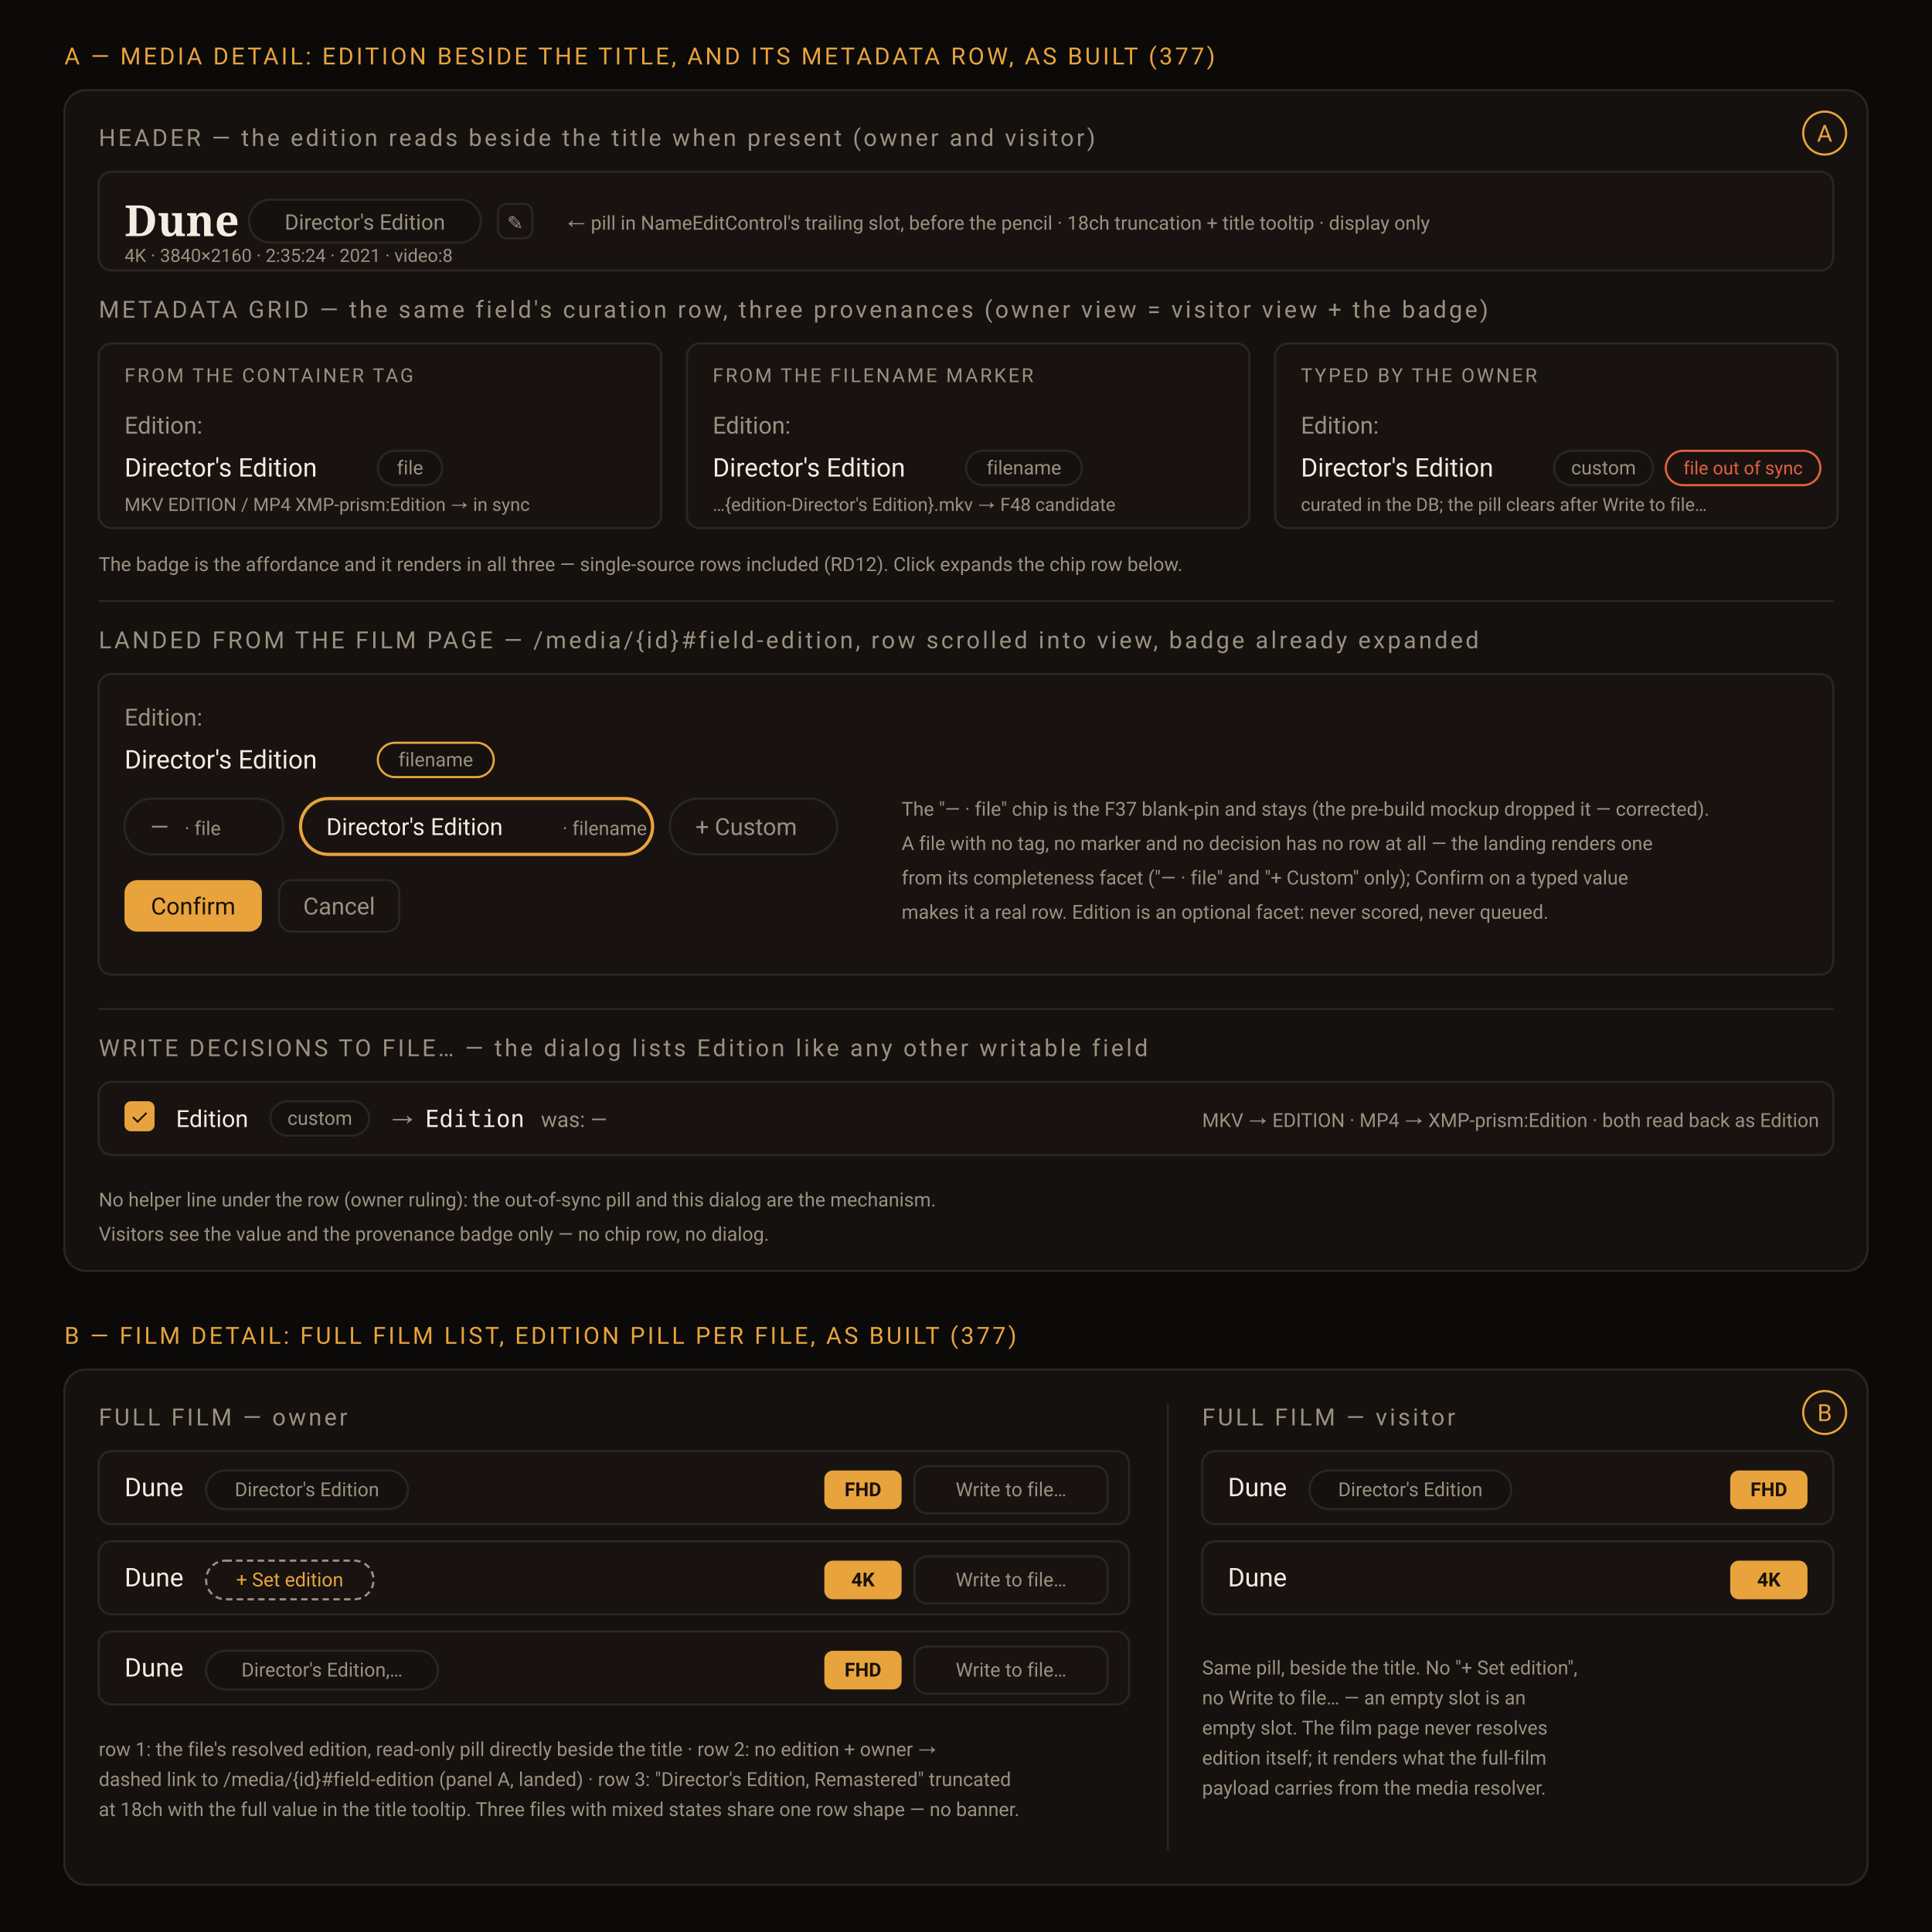
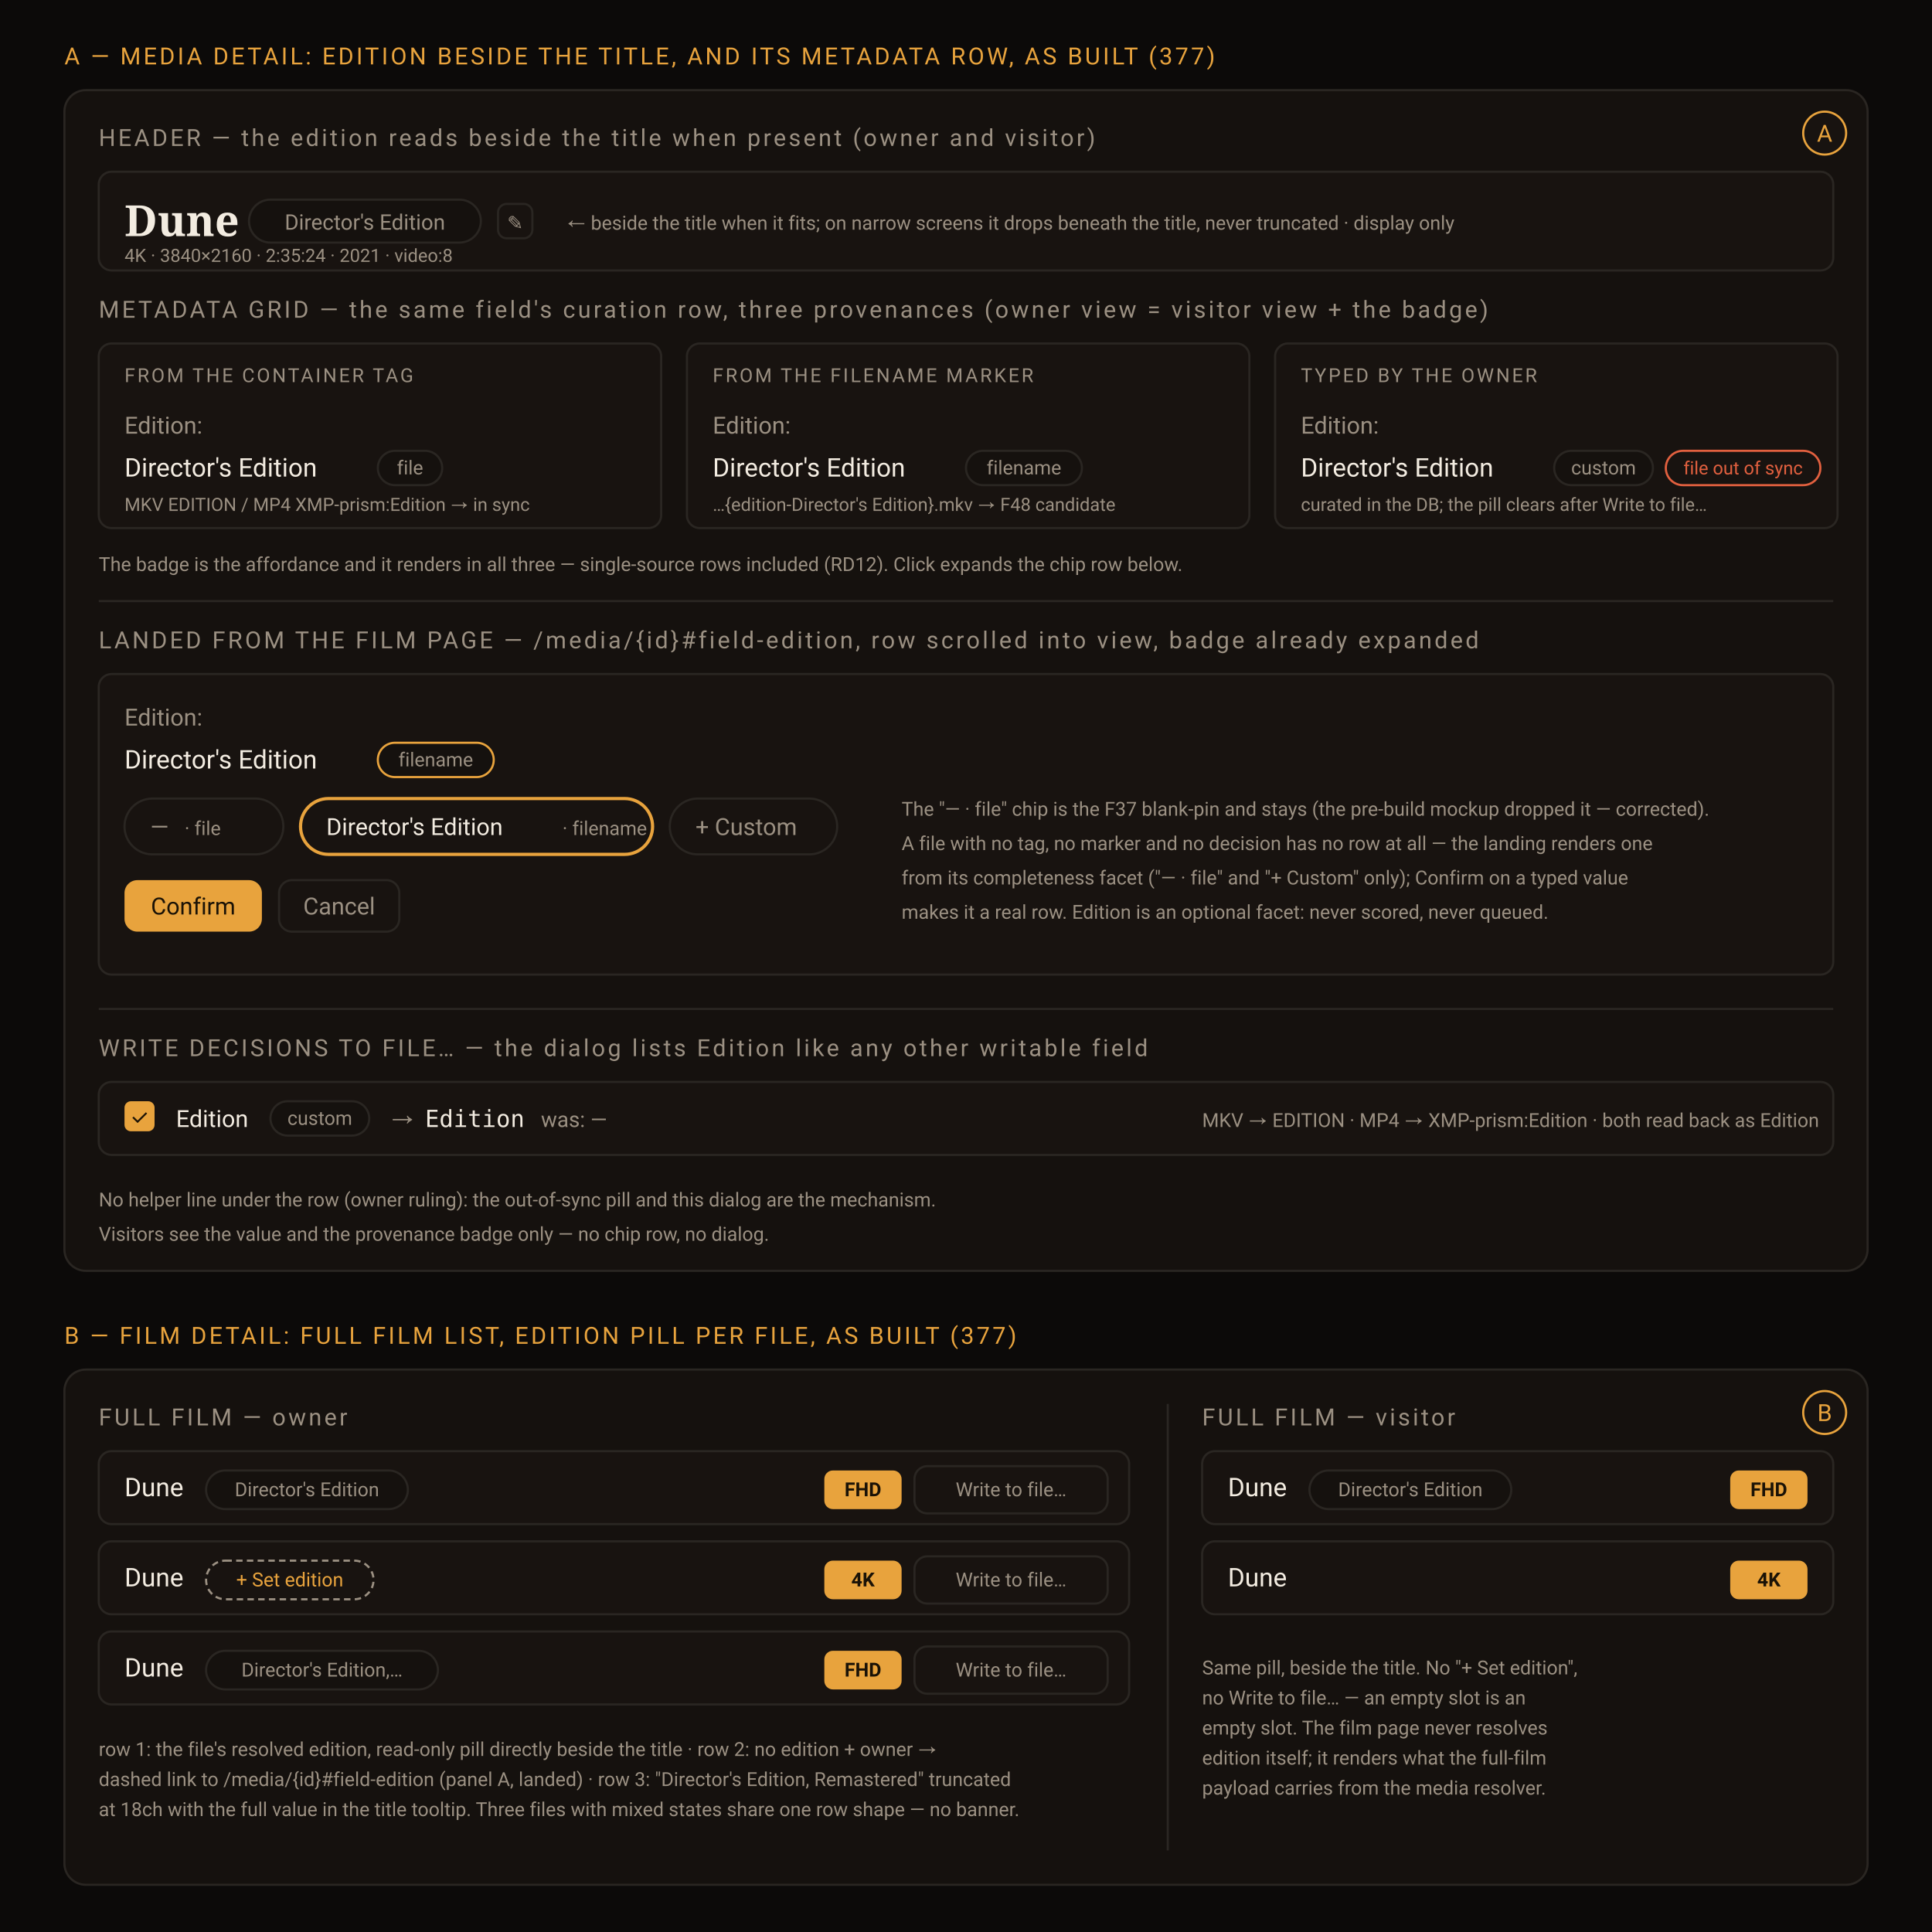
<svg xmlns="http://www.w3.org/2000/svg" width="900" height="900" viewBox="0 0 900 900" font-family="ui-sans-serif, -apple-system, 'Segoe UI', Roboto, Helvetica, Arial, sans-serif">
  <rect width="900" height="900" fill="#0c0a09" />
  <text x="30" y="30" fill="#e8a33d" font-size="11" letter-spacing="1.2">A — MEDIA DETAIL: EDITION BESIDE THE TITLE, AND ITS METADATA ROW, AS BUILT (377)</text>
  <rect x="30" y="42" width="840" height="550" rx="10" fill="#15110e" stroke="#2a2622" stroke-width="1" />
  <text x="46" y="68" fill="#9b9082" font-size="11" letter-spacing="1.2">HEADER — the edition reads beside the title when present (owner and visitor)</text>
  <rect x="46" y="80" width="808" height="46" rx="6" fill="#181310" stroke="#2a2622" stroke-width="1" />
  <text x="58" y="110" fill="#f3ece1" font-size="20" font-weight="600" font-family="'Fraunces Variable', serif">Dune</text>
  <rect x="116" y="93" width="108" height="20" rx="10" fill="#15110e" stroke="#2a2622" stroke-width="1" />
  <text x="170" y="107" fill="#9b9082" font-size="10" text-anchor="middle">Director's Edition</text>
  <rect x="232" y="95" width="16" height="16" rx="4" fill="#181310" stroke="#2a2622" stroke-width="1" />
  <text x="240" y="107" fill="#9b9082" font-size="9" text-anchor="middle">✎</text>
-   <text x="264" y="107" fill="#9b9082" font-size="9">← pill in NameEditControl's trailing slot, before the pencil · 18ch truncation + title tooltip · display only</text>
+   <text x="264" y="107" fill="#9b9082" font-size="9">← beside the title when it fits; on narrow screens it drops beneath the title, never truncated · display only</text>
  <text x="58" y="122" fill="#9b9082" font-size="8.5">4K · 3840×2160 · 2:35:24 · 2021 · video:8</text>
  <text x="46" y="148" fill="#9b9082" font-size="11" letter-spacing="1.2">METADATA GRID — the same field's curation row, three provenances (owner view = visitor view + the badge)</text>
  <rect x="46" y="160" width="262" height="86" rx="6" fill="#181310" stroke="#2a2622" stroke-width="1" />
  <text x="58" y="178" fill="#9b9082" font-size="9" letter-spacing="1">FROM THE CONTAINER TAG</text>
  <text x="58" y="202" fill="#9b9082" font-size="11">Edition:</text>
  <text x="58" y="222" fill="#f3ece1" font-size="12">Director's Edition</text>
  <rect x="176" y="210" width="30" height="16" rx="8" fill="#15110e" stroke="#2a2622" stroke-width="1" />
  <text x="191" y="221" fill="#9b9082" font-size="9" text-anchor="middle">file</text>
  <text x="58" y="238" fill="#9b9082" font-size="8.5">MKV EDITION / MP4 XMP-prism:Edition → in sync</text>
  <rect x="320" y="160" width="262" height="86" rx="6" fill="#181310" stroke="#2a2622" stroke-width="1" />
  <text x="332" y="178" fill="#9b9082" font-size="9" letter-spacing="1">FROM THE FILENAME MARKER</text>
  <text x="332" y="202" fill="#9b9082" font-size="11">Edition:</text>
  <text x="332" y="222" fill="#f3ece1" font-size="12">Director's Edition</text>
  <rect x="450" y="210" width="54" height="16" rx="8" fill="#15110e" stroke="#2a2622" stroke-width="1" />
  <text x="477" y="221" fill="#9b9082" font-size="9" text-anchor="middle">filename</text>
  <text x="332" y="238" fill="#9b9082" font-size="8.5">…{edition-Director's Edition}.mkv → F48 candidate</text>
  <rect x="594" y="160" width="262" height="86" rx="6" fill="#181310" stroke="#2a2622" stroke-width="1" />
  <text x="606" y="178" fill="#9b9082" font-size="9" letter-spacing="1">TYPED BY THE OWNER</text>
  <text x="606" y="202" fill="#9b9082" font-size="11">Edition:</text>
  <text x="606" y="222" fill="#f3ece1" font-size="12">Director's Edition</text>
  <rect x="724" y="210" width="46" height="16" rx="8" fill="#15110e" stroke="#2a2622" stroke-width="1" />
  <text x="747" y="221" fill="#9b9082" font-size="9" text-anchor="middle">custom</text>
  <rect x="776" y="210" width="72" height="16" rx="8" fill="none" stroke="#e2603f" stroke-width="1" />
  <text x="812" y="221" fill="#e2603f" font-size="8.5" text-anchor="middle">file out of sync</text>
  <text x="606" y="238" fill="#9b9082" font-size="8.5">curated in the DB; the pill clears after Write to file…</text>
  <text x="46" y="266" fill="#9b9082" font-size="9">The badge is the affordance and it renders in all three — single-source rows included (RD12). Click expands the chip row below.</text>
  <line x1="46" y1="280" x2="854" y2="280" stroke="#2a2622" stroke-width="1" />
  <text x="46" y="302" fill="#9b9082" font-size="11" letter-spacing="1.2">LANDED FROM THE FILM PAGE — /media/{id}#field-edition, row scrolled into view, badge already expanded</text>
  <rect x="46" y="314" width="808" height="140" rx="6" fill="#181310" stroke="#2a2622" stroke-width="1" />
  <text x="58" y="338" fill="#9b9082" font-size="11">Edition:</text>
  <text x="58" y="358" fill="#f3ece1" font-size="12">Director's Edition</text>
  <rect x="176" y="346" width="54" height="16" rx="8" fill="#15110e" stroke="#e8a33d" stroke-width="1" />
  <text x="203" y="357" fill="#9b9082" font-size="9" text-anchor="middle">filename</text>
  <rect x="58" y="372" width="74" height="26" rx="13" fill="#181310" stroke="#2a2622" stroke-width="1" />
  <text x="70" y="389" fill="#9b9082" font-size="11">—</text>
  <text x="86" y="389" fill="#9b9082" font-size="9">· file</text>
  <rect x="140" y="372" width="164" height="26" rx="13" fill="#181310" stroke="#e8a33d" stroke-width="1.5" />
  <text x="152" y="389" fill="#f3ece1" font-size="11">Director's Edition</text>
  <text x="262" y="389" fill="#9b9082" font-size="9">· filename</text>
  <rect x="312" y="372" width="78" height="26" rx="13" fill="#181310" stroke="#2a2622" stroke-width="1" />
  <text x="324" y="389" fill="#9b9082" font-size="11">+ Custom</text>
  <rect x="58" y="410" width="64" height="24" rx="6" fill="#e8a33d" />
  <text x="90" y="426" fill="#1a1206" font-size="11" text-anchor="middle">Confirm</text>
  <rect x="130" y="410" width="56" height="24" rx="6" fill="#181310" stroke="#2a2622" stroke-width="1" />
  <text x="158" y="426" fill="#9b9082" font-size="11" text-anchor="middle">Cancel</text>
  <text x="420" y="380" fill="#9b9082" font-size="9">The "— · file" chip is the F37 blank-pin and stays (the pre-build mockup dropped it — corrected).</text>
  <text x="420" y="396" fill="#9b9082" font-size="9">A file with no tag, no marker and no decision has no row at all — the landing renders one</text>
  <text x="420" y="412" fill="#9b9082" font-size="9">from its completeness facet ("— · file" and "+ Custom" only); Confirm on a typed value</text>
  <text x="420" y="428" fill="#9b9082" font-size="9">makes it a real row. Edition is an optional facet: never scored, never queued.</text>
  <line x1="46" y1="470" x2="854" y2="470" stroke="#2a2622" stroke-width="1" />
  <text x="46" y="492" fill="#9b9082" font-size="11" letter-spacing="1.2">WRITE DECISIONS TO FILE… — the dialog lists Edition like any other writable field</text>
  <rect x="46" y="504" width="808" height="34" rx="6" fill="#181310" stroke="#2a2622" stroke-width="1" />
  <rect x="58" y="513" width="14" height="14" rx="3" fill="#e8a33d" />
  <text x="65" y="524" fill="#1a1206" font-size="10" text-anchor="middle">✓</text>
  <text x="82" y="525" fill="#f3ece1" font-size="11">Edition</text>
  <rect x="126" y="513" width="46" height="16" rx="8" fill="#15110e" stroke="#2a2622" stroke-width="1" />
  <text x="149" y="524" fill="#9b9082" font-size="9" text-anchor="middle">custom</text>
  <text x="182" y="525" fill="#9b9082" font-size="11">→</text>
  <text x="198" y="525" fill="#f3ece1" font-size="11" font-family="ui-monospace, SFMono-Regular, Menlo, Consolas, monospace">Edition</text>
  <text x="252" y="525" fill="#9b9082" font-size="10">was: —</text>
  <text x="560" y="525" fill="#9b9082" font-size="9">MKV → EDITION · MP4 → XMP-prism:Edition · both read back as Edition</text>
  <text x="46" y="562" fill="#9b9082" font-size="9">No helper line under the row (owner ruling): the out-of-sync pill and this dialog are the mechanism.</text>
  <text x="46" y="578" fill="#9b9082" font-size="9">Visitors see the value and the provenance badge only — no chip row, no dialog.</text>
  <circle cx="850" cy="62" r="10" fill="#181310" stroke="#e8a33d" stroke-width="1" />
  <text x="850" y="66" fill="#e8a33d" font-size="11" text-anchor="middle">A</text>
  <text x="30" y="626" fill="#e8a33d" font-size="11" letter-spacing="1.2">B — FILM DETAIL: FULL FILM LIST, EDITION PILL PER FILE, AS BUILT (377)</text>
  <rect x="30" y="638" width="840" height="240" rx="10" fill="#15110e" stroke="#2a2622" stroke-width="1" />
  <text x="46" y="664" fill="#9b9082" font-size="11" letter-spacing="1.2">FULL FILM — owner</text>
  <rect x="46" y="676" width="480" height="34" rx="6" fill="#181310" stroke="#2a2622" stroke-width="1" />
  <text x="58" y="697" fill="#f3ece1" font-size="12">Dune</text>
  <rect x="96" y="685" width="94" height="18" rx="9" fill="#15110e" stroke="#2a2622" stroke-width="1" />
  <text x="143" y="697" fill="#9b9082" font-size="9" text-anchor="middle">Director's Edition</text>
  <rect x="384" y="685" width="36" height="18" rx="4" fill="#e8a33d" />
  <text x="402" y="697" fill="#1a1206" font-size="9" font-weight="600" text-anchor="middle">FHD</text>
  <rect x="426" y="683" width="90" height="22" rx="6" fill="#181310" stroke="#2a2622" stroke-width="1" />
  <text x="471" y="697" fill="#9b9082" font-size="9" text-anchor="middle">Write to file…</text>
  <rect x="46" y="718" width="480" height="34" rx="6" fill="#181310" stroke="#2a2622" stroke-width="1" />
  <text x="58" y="739" fill="#f3ece1" font-size="12">Dune</text>
  <rect x="96" y="727" width="78" height="18" rx="9" fill="none" stroke="#9b9082" stroke-width="1" stroke-dasharray="3 2" />
  <text x="135" y="739" fill="#e8a33d" font-size="9" text-anchor="middle">+ Set edition</text>
  <rect x="384" y="727" width="36" height="18" rx="4" fill="#e8a33d" />
  <text x="402" y="739" fill="#1a1206" font-size="9" font-weight="600" text-anchor="middle">4K</text>
  <rect x="426" y="725" width="90" height="22" rx="6" fill="#181310" stroke="#2a2622" stroke-width="1" />
  <text x="471" y="739" fill="#9b9082" font-size="9" text-anchor="middle">Write to file…</text>
  <rect x="46" y="760" width="480" height="34" rx="6" fill="#181310" stroke="#2a2622" stroke-width="1" />
  <text x="58" y="781" fill="#f3ece1" font-size="12">Dune</text>
  <rect x="96" y="769" width="108" height="18" rx="9" fill="#15110e" stroke="#2a2622" stroke-width="1" />
  <text x="150" y="781" fill="#9b9082" font-size="9" text-anchor="middle">Director's Edition,…</text>
  <rect x="384" y="769" width="36" height="18" rx="4" fill="#e8a33d" />
  <text x="402" y="781" fill="#1a1206" font-size="9" font-weight="600" text-anchor="middle">FHD</text>
  <rect x="426" y="767" width="90" height="22" rx="6" fill="#181310" stroke="#2a2622" stroke-width="1" />
  <text x="471" y="781" fill="#9b9082" font-size="9" text-anchor="middle">Write to file…</text>
  <text x="46" y="818" fill="#9b9082" font-size="9">row 1: the file's resolved edition, read-only pill directly beside the title · row 2: no edition + owner →</text>
  <text x="46" y="832" fill="#9b9082" font-size="9">dashed link to /media/{id}#field-edition (panel A, landed) · row 3: "Director's Edition, Remastered" truncated</text>
  <text x="46" y="846" fill="#9b9082" font-size="9">at 18ch with the full value in the title tooltip. Three files with mixed states share one row shape — no banner.</text>
  <line x1="544" y1="654" x2="544" y2="862" stroke="#2a2622" stroke-width="1" />
  <text x="560" y="664" fill="#9b9082" font-size="11" letter-spacing="1.2">FULL FILM — visitor</text>
  <rect x="560" y="676" width="294" height="34" rx="6" fill="#181310" stroke="#2a2622" stroke-width="1" />
  <text x="572" y="697" fill="#f3ece1" font-size="12">Dune</text>
  <rect x="610" y="685" width="94" height="18" rx="9" fill="#15110e" stroke="#2a2622" stroke-width="1" />
  <text x="657" y="697" fill="#9b9082" font-size="9" text-anchor="middle">Director's Edition</text>
  <rect x="806" y="685" width="36" height="18" rx="4" fill="#e8a33d" />
  <text x="824" y="697" fill="#1a1206" font-size="9" font-weight="600" text-anchor="middle">FHD</text>
  <rect x="560" y="718" width="294" height="34" rx="6" fill="#181310" stroke="#2a2622" stroke-width="1" />
  <text x="572" y="739" fill="#f3ece1" font-size="12">Dune</text>
  <rect x="806" y="727" width="36" height="18" rx="4" fill="#e8a33d" />
  <text x="824" y="739" fill="#1a1206" font-size="9" font-weight="600" text-anchor="middle">4K</text>
  <text x="560" y="780" fill="#9b9082" font-size="9">Same pill, beside the title. No "+ Set edition",</text>
  <text x="560" y="794" fill="#9b9082" font-size="9">no Write to file… — an empty slot is an</text>
  <text x="560" y="808" fill="#9b9082" font-size="9">empty slot. The film page never resolves</text>
  <text x="560" y="822" fill="#9b9082" font-size="9">edition itself; it renders what the full-film</text>
  <text x="560" y="836" fill="#9b9082" font-size="9">payload carries from the media resolver.</text>
  <circle cx="850" cy="658" r="10" fill="#181310" stroke="#e8a33d" stroke-width="1" />
  <text x="850" y="662" fill="#e8a33d" font-size="11" text-anchor="middle">B</text>
</svg>
